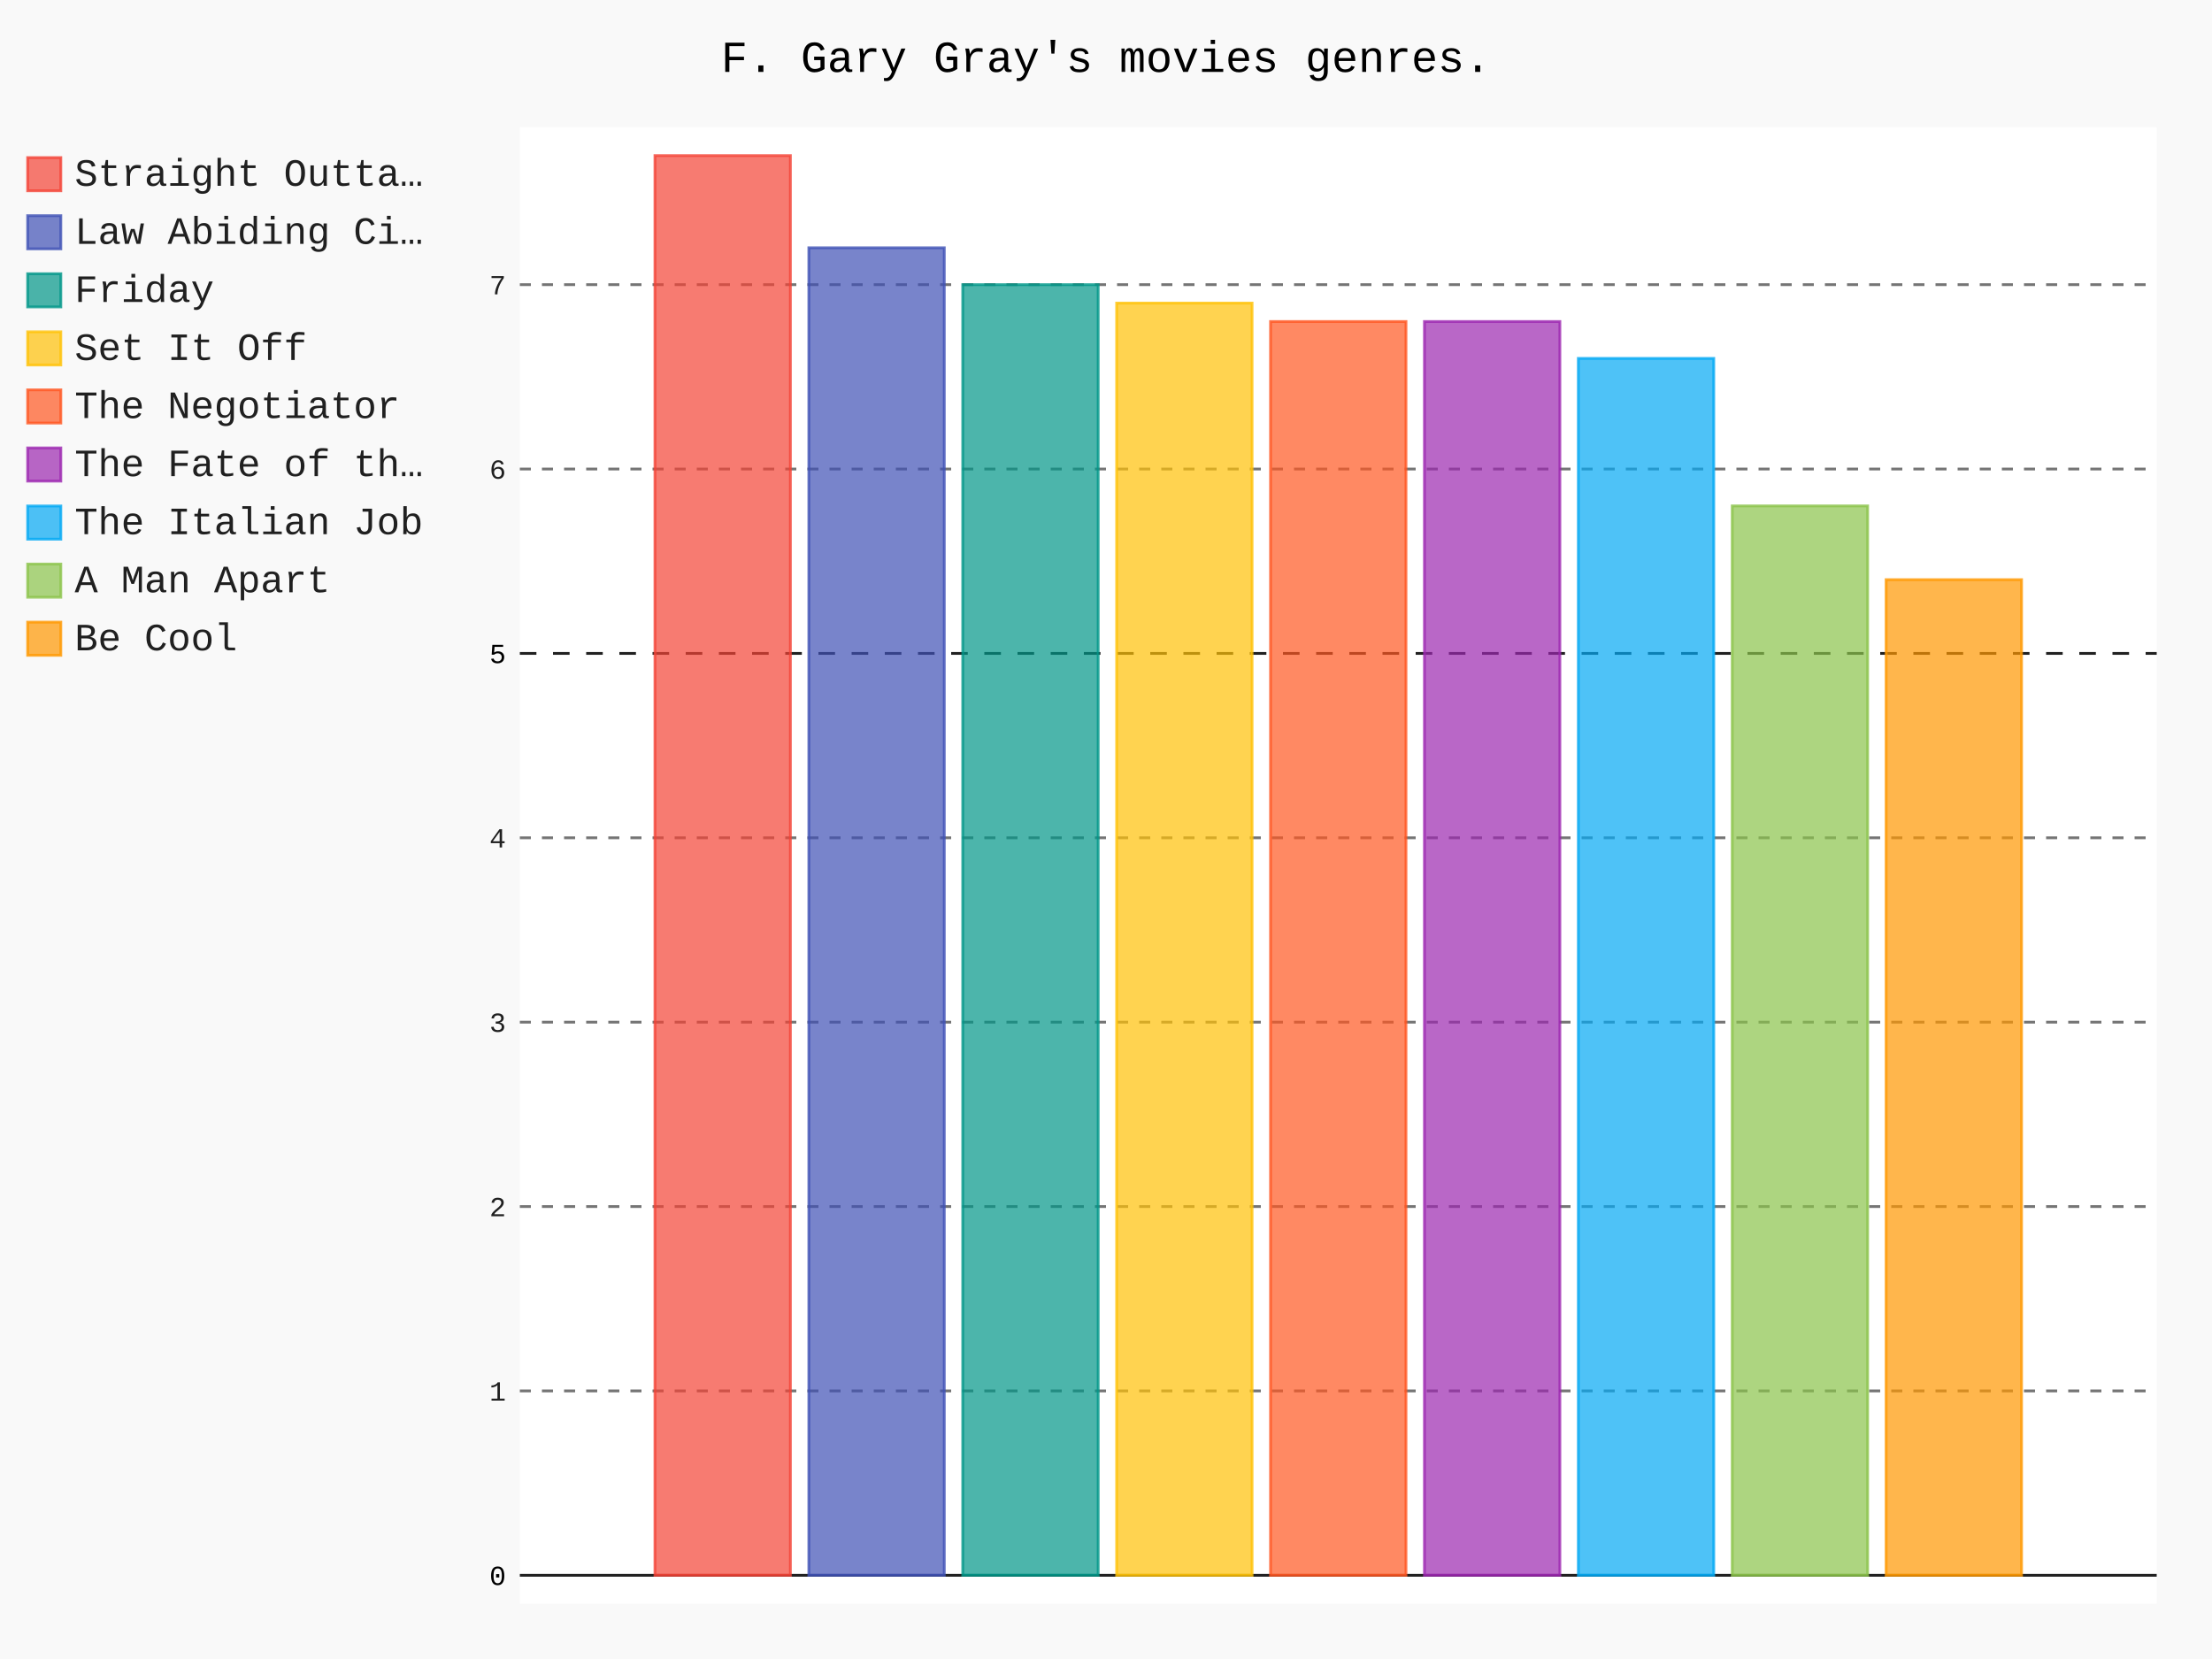
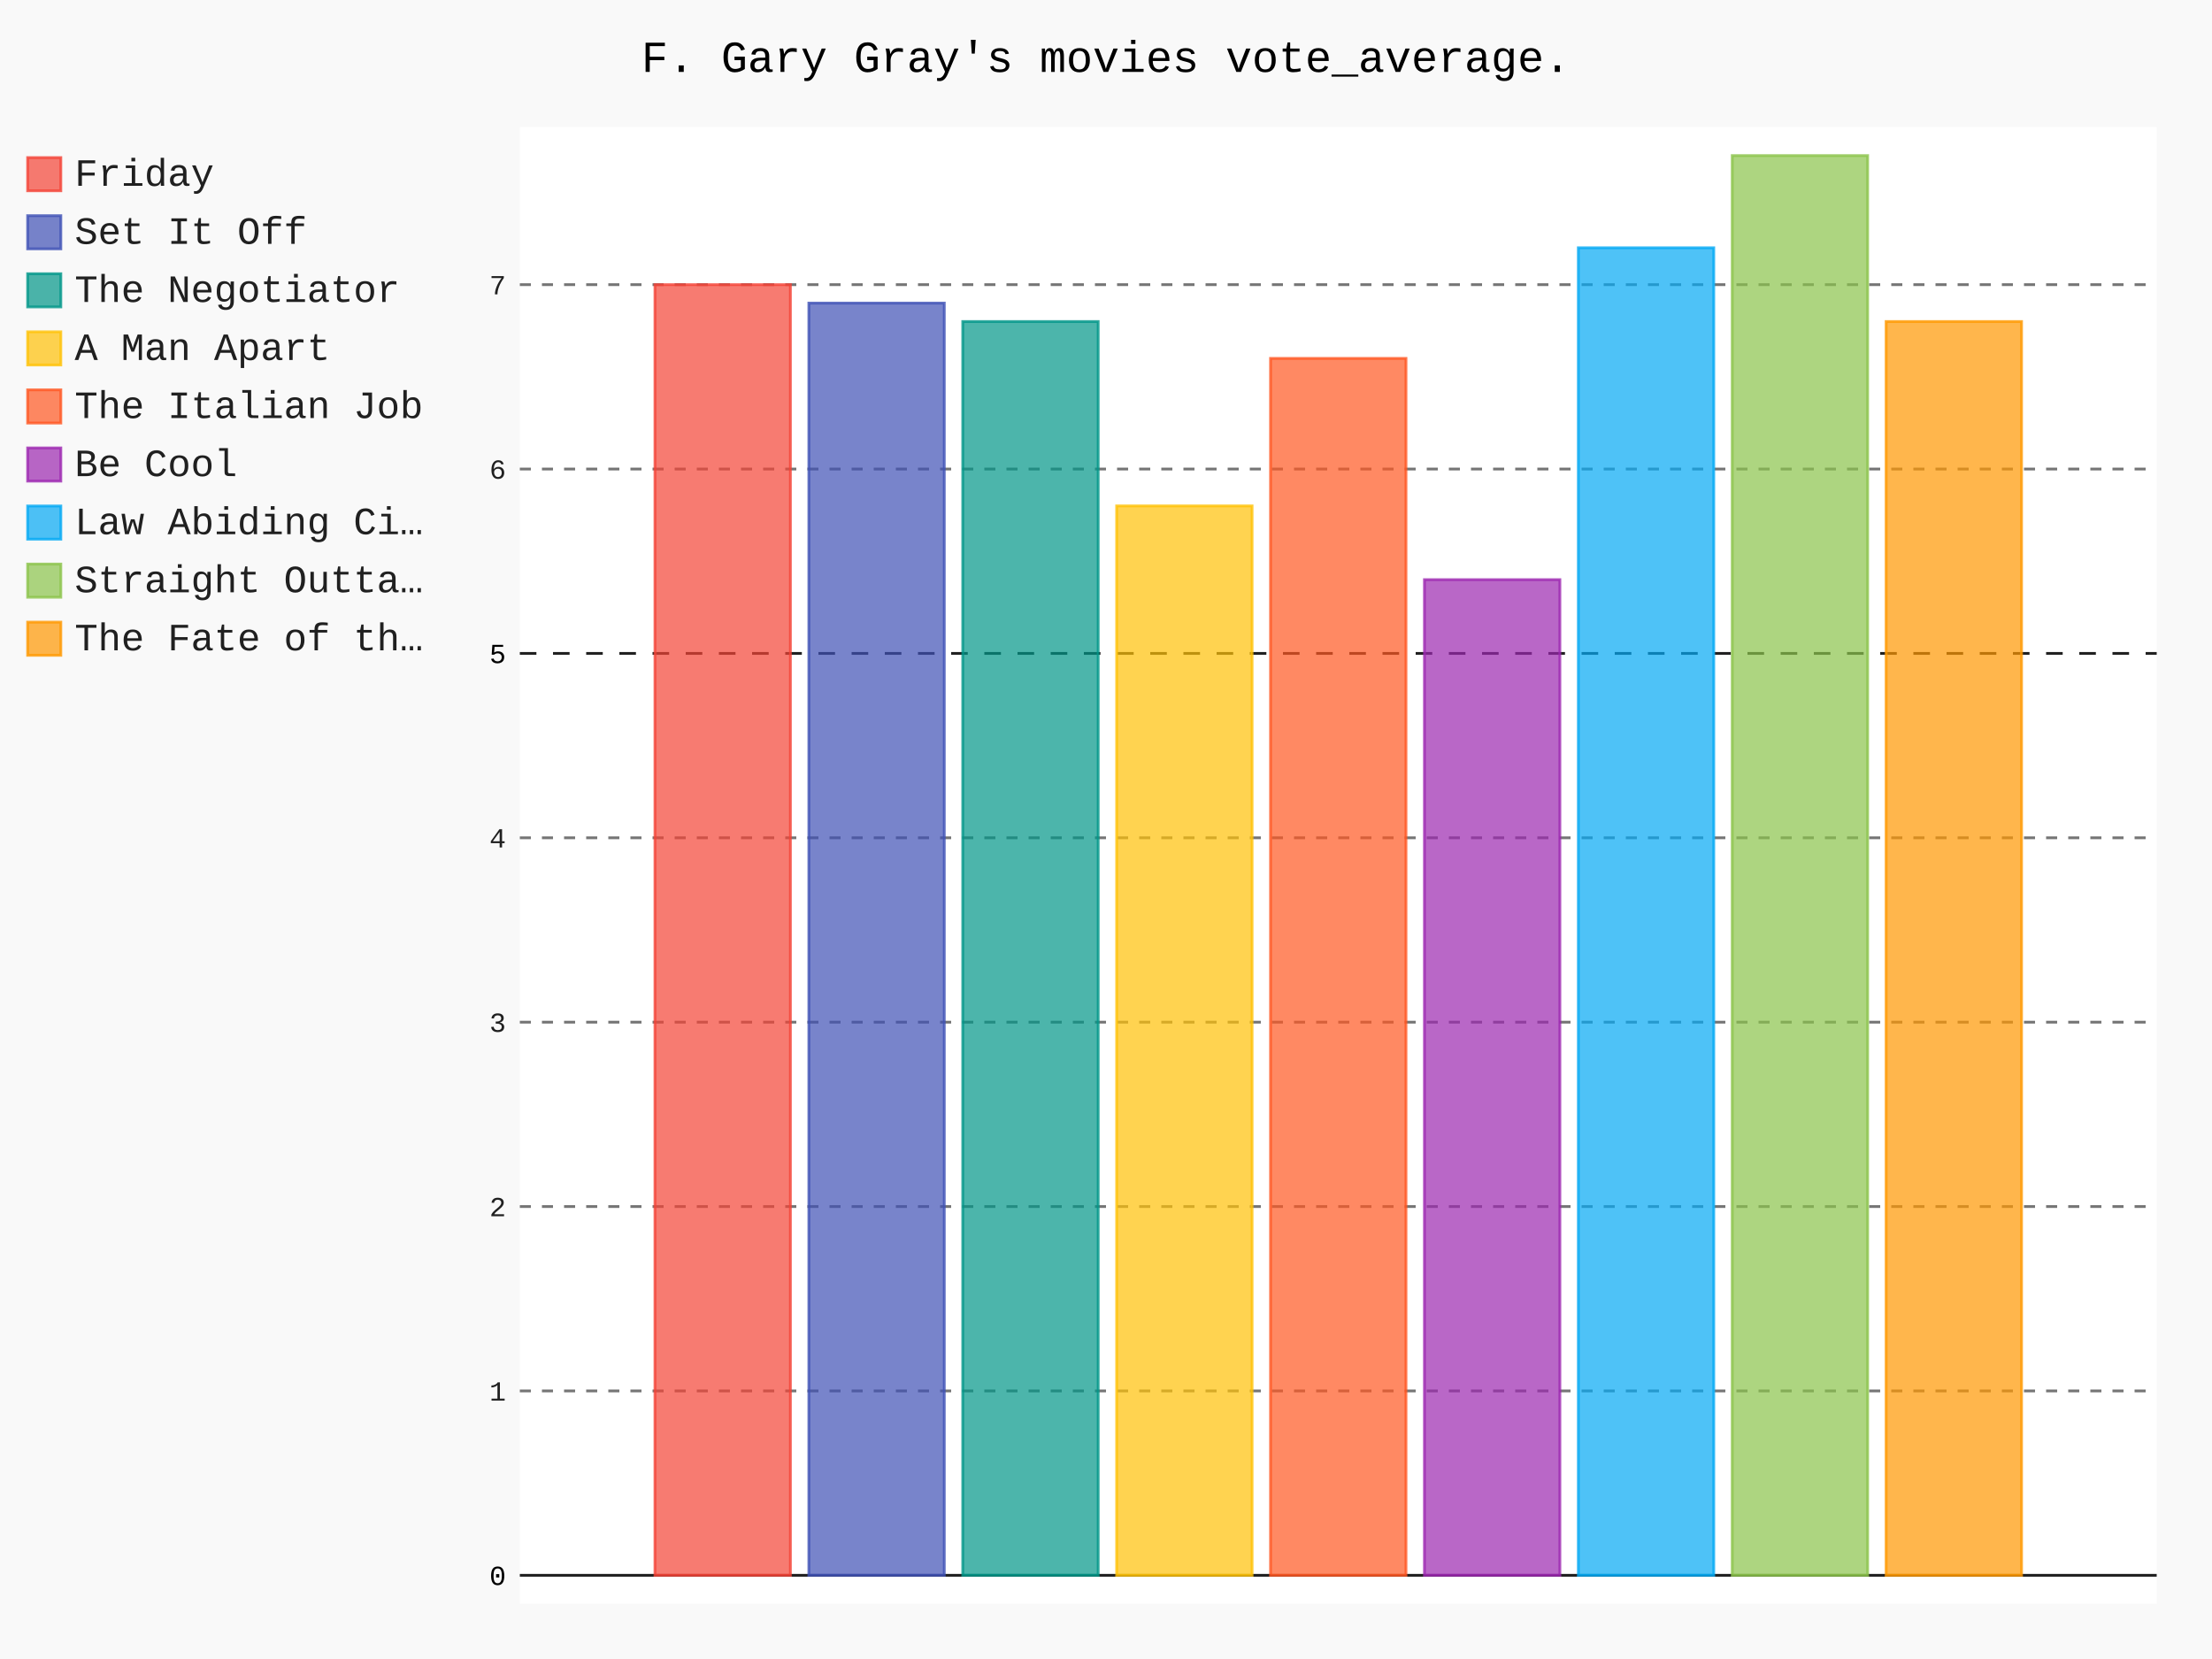
- <svg xmlns="http://www.w3.org/2000/svg" class="pygal-chart" id="chart-50521c12-4f95-4e73-929e-2c934c8a0444" viewBox="0 0 800 600">
+ <svg xmlns="http://www.w3.org/2000/svg" class="pygal-chart" id="chart-ef3844d3-4ffe-4387-ac99-5891202c6b99" viewBox="0 0 800 600">
  <defs>
-     <style type="text/css">#chart-50521c12-4f95-4e73-929e-2c934c8a0444{-webkit-user-select:none;-webkit-font-smoothing:antialiased;font-family:Consolas,"Liberation Mono",Menlo,Courier,monospace}#chart-50521c12-4f95-4e73-929e-2c934c8a0444 .title{font-family:Consolas,"Liberation Mono",Menlo,Courier,monospace;font-size:16px}#chart-50521c12-4f95-4e73-929e-2c934c8a0444 .legends .legend text{font-family:Consolas,"Liberation Mono",Menlo,Courier,monospace;font-size:14px}#chart-50521c12-4f95-4e73-929e-2c934c8a0444 .axis text{font-family:Consolas,"Liberation Mono",Menlo,Courier,monospace;font-size:10px}#chart-50521c12-4f95-4e73-929e-2c934c8a0444 .axis text.major{font-family:Consolas,"Liberation Mono",Menlo,Courier,monospace;font-size:10px}#chart-50521c12-4f95-4e73-929e-2c934c8a0444 .text-overlay text.value{font-family:Consolas,"Liberation Mono",Menlo,Courier,monospace;font-size:16px}#chart-50521c12-4f95-4e73-929e-2c934c8a0444 .text-overlay text.label{font-family:Consolas,"Liberation Mono",Menlo,Courier,monospace;font-size:10px}#chart-50521c12-4f95-4e73-929e-2c934c8a0444 .tooltip{font-family:Consolas,"Liberation Mono",Menlo,Courier,monospace;font-size:14px}#chart-50521c12-4f95-4e73-929e-2c934c8a0444 text.no_data{font-family:Consolas,"Liberation Mono",Menlo,Courier,monospace;font-size:64px}
- #chart-50521c12-4f95-4e73-929e-2c934c8a0444{background-color:rgba(249,249,249,1)}#chart-50521c12-4f95-4e73-929e-2c934c8a0444 path,#chart-50521c12-4f95-4e73-929e-2c934c8a0444 line,#chart-50521c12-4f95-4e73-929e-2c934c8a0444 rect,#chart-50521c12-4f95-4e73-929e-2c934c8a0444 circle{-webkit-transition:150ms;-moz-transition:150ms;transition:150ms}#chart-50521c12-4f95-4e73-929e-2c934c8a0444 .graph &gt; .background{fill:rgba(249,249,249,1)}#chart-50521c12-4f95-4e73-929e-2c934c8a0444 .plot &gt; .background{fill:rgba(255,255,255,1)}#chart-50521c12-4f95-4e73-929e-2c934c8a0444 .graph{fill:rgba(0,0,0,.87)}#chart-50521c12-4f95-4e73-929e-2c934c8a0444 text.no_data{fill:rgba(0,0,0,1)}#chart-50521c12-4f95-4e73-929e-2c934c8a0444 .title{fill:rgba(0,0,0,1)}#chart-50521c12-4f95-4e73-929e-2c934c8a0444 .legends .legend text{fill:rgba(0,0,0,.87)}#chart-50521c12-4f95-4e73-929e-2c934c8a0444 .legends .legend:hover text{fill:rgba(0,0,0,1)}#chart-50521c12-4f95-4e73-929e-2c934c8a0444 .axis .line{stroke:rgba(0,0,0,1)}#chart-50521c12-4f95-4e73-929e-2c934c8a0444 .axis .guide.line{stroke:rgba(0,0,0,.54)}#chart-50521c12-4f95-4e73-929e-2c934c8a0444 .axis .major.line{stroke:rgba(0,0,0,.87)}#chart-50521c12-4f95-4e73-929e-2c934c8a0444 .axis text.major{fill:rgba(0,0,0,1)}#chart-50521c12-4f95-4e73-929e-2c934c8a0444 .axis.y .guides:hover .guide.line,#chart-50521c12-4f95-4e73-929e-2c934c8a0444 .line-graph .axis.x .guides:hover .guide.line,#chart-50521c12-4f95-4e73-929e-2c934c8a0444 .stackedline-graph .axis.x .guides:hover .guide.line,#chart-50521c12-4f95-4e73-929e-2c934c8a0444 .xy-graph .axis.x .guides:hover .guide.line{stroke:rgba(0,0,0,1)}#chart-50521c12-4f95-4e73-929e-2c934c8a0444 .axis .guides:hover text{fill:rgba(0,0,0,1)}#chart-50521c12-4f95-4e73-929e-2c934c8a0444 .reactive{fill-opacity:.7;stroke-opacity:.8}#chart-50521c12-4f95-4e73-929e-2c934c8a0444 .ci{stroke:rgba(0,0,0,.87)}#chart-50521c12-4f95-4e73-929e-2c934c8a0444 .reactive.active,#chart-50521c12-4f95-4e73-929e-2c934c8a0444 .active .reactive{fill-opacity:.8;stroke-opacity:.9;stroke-width:4}#chart-50521c12-4f95-4e73-929e-2c934c8a0444 .ci .reactive.active{stroke-width:1.5}#chart-50521c12-4f95-4e73-929e-2c934c8a0444 .series text{fill:rgba(0,0,0,1)}#chart-50521c12-4f95-4e73-929e-2c934c8a0444 .tooltip rect{fill:rgba(255,255,255,1);stroke:rgba(0,0,0,1);-webkit-transition:opacity 150ms;-moz-transition:opacity 150ms;transition:opacity 150ms}#chart-50521c12-4f95-4e73-929e-2c934c8a0444 .tooltip .label{fill:rgba(0,0,0,.87)}#chart-50521c12-4f95-4e73-929e-2c934c8a0444 .tooltip .label{fill:rgba(0,0,0,.87)}#chart-50521c12-4f95-4e73-929e-2c934c8a0444 .tooltip .legend{font-size:.8em;fill:rgba(0,0,0,.54)}#chart-50521c12-4f95-4e73-929e-2c934c8a0444 .tooltip .x_label{font-size:.6em;fill:rgba(0,0,0,1)}#chart-50521c12-4f95-4e73-929e-2c934c8a0444 .tooltip .xlink{font-size:.5em;text-decoration:underline}#chart-50521c12-4f95-4e73-929e-2c934c8a0444 .tooltip .value{font-size:1.5em}#chart-50521c12-4f95-4e73-929e-2c934c8a0444 .bound{font-size:.5em}#chart-50521c12-4f95-4e73-929e-2c934c8a0444 .max-value{font-size:.75em;fill:rgba(0,0,0,.54)}#chart-50521c12-4f95-4e73-929e-2c934c8a0444 .map-element{fill:rgba(255,255,255,1);stroke:rgba(0,0,0,.54) !important}#chart-50521c12-4f95-4e73-929e-2c934c8a0444 .map-element .reactive{fill-opacity:inherit;stroke-opacity:inherit}#chart-50521c12-4f95-4e73-929e-2c934c8a0444 .color-0,#chart-50521c12-4f95-4e73-929e-2c934c8a0444 .color-0 a:visited{stroke:#F44336;fill:#F44336}#chart-50521c12-4f95-4e73-929e-2c934c8a0444 .color-1,#chart-50521c12-4f95-4e73-929e-2c934c8a0444 .color-1 a:visited{stroke:#3F51B5;fill:#3F51B5}#chart-50521c12-4f95-4e73-929e-2c934c8a0444 .color-2,#chart-50521c12-4f95-4e73-929e-2c934c8a0444 .color-2 a:visited{stroke:#009688;fill:#009688}#chart-50521c12-4f95-4e73-929e-2c934c8a0444 .color-3,#chart-50521c12-4f95-4e73-929e-2c934c8a0444 .color-3 a:visited{stroke:#FFC107;fill:#FFC107}#chart-50521c12-4f95-4e73-929e-2c934c8a0444 .color-4,#chart-50521c12-4f95-4e73-929e-2c934c8a0444 .color-4 a:visited{stroke:#FF5722;fill:#FF5722}#chart-50521c12-4f95-4e73-929e-2c934c8a0444 .color-5,#chart-50521c12-4f95-4e73-929e-2c934c8a0444 .color-5 a:visited{stroke:#9C27B0;fill:#9C27B0}#chart-50521c12-4f95-4e73-929e-2c934c8a0444 .color-6,#chart-50521c12-4f95-4e73-929e-2c934c8a0444 .color-6 a:visited{stroke:#03A9F4;fill:#03A9F4}#chart-50521c12-4f95-4e73-929e-2c934c8a0444 .color-7,#chart-50521c12-4f95-4e73-929e-2c934c8a0444 .color-7 a:visited{stroke:#8BC34A;fill:#8BC34A}#chart-50521c12-4f95-4e73-929e-2c934c8a0444 .color-8,#chart-50521c12-4f95-4e73-929e-2c934c8a0444 .color-8 a:visited{stroke:#FF9800;fill:#FF9800}#chart-50521c12-4f95-4e73-929e-2c934c8a0444 .text-overlay .color-0 text{fill:black}#chart-50521c12-4f95-4e73-929e-2c934c8a0444 .text-overlay .color-1 text{fill:black}#chart-50521c12-4f95-4e73-929e-2c934c8a0444 .text-overlay .color-2 text{fill:black}#chart-50521c12-4f95-4e73-929e-2c934c8a0444 .text-overlay .color-3 text{fill:black}#chart-50521c12-4f95-4e73-929e-2c934c8a0444 .text-overlay .color-4 text{fill:black}#chart-50521c12-4f95-4e73-929e-2c934c8a0444 .text-overlay .color-5 text{fill:black}#chart-50521c12-4f95-4e73-929e-2c934c8a0444 .text-overlay .color-6 text{fill:black}#chart-50521c12-4f95-4e73-929e-2c934c8a0444 .text-overlay .color-7 text{fill:black}#chart-50521c12-4f95-4e73-929e-2c934c8a0444 .text-overlay .color-8 text{fill:black}
- #chart-50521c12-4f95-4e73-929e-2c934c8a0444 text.no_data{text-anchor:middle}#chart-50521c12-4f95-4e73-929e-2c934c8a0444 .guide.line{fill:none}#chart-50521c12-4f95-4e73-929e-2c934c8a0444 .centered{text-anchor:middle}#chart-50521c12-4f95-4e73-929e-2c934c8a0444 .title{text-anchor:middle}#chart-50521c12-4f95-4e73-929e-2c934c8a0444 .legends .legend text{fill-opacity:1}#chart-50521c12-4f95-4e73-929e-2c934c8a0444 .axis.x text{text-anchor:middle}#chart-50521c12-4f95-4e73-929e-2c934c8a0444 .axis.x:not(.web) text[transform]{text-anchor:start}#chart-50521c12-4f95-4e73-929e-2c934c8a0444 .axis.x:not(.web) text[transform].backwards{text-anchor:end}#chart-50521c12-4f95-4e73-929e-2c934c8a0444 .axis.y text{text-anchor:end}#chart-50521c12-4f95-4e73-929e-2c934c8a0444 .axis.y text[transform].backwards{text-anchor:start}#chart-50521c12-4f95-4e73-929e-2c934c8a0444 .axis.y2 text{text-anchor:start}#chart-50521c12-4f95-4e73-929e-2c934c8a0444 .axis.y2 text[transform].backwards{text-anchor:end}#chart-50521c12-4f95-4e73-929e-2c934c8a0444 .axis .guide.line{stroke-dasharray:4,4}#chart-50521c12-4f95-4e73-929e-2c934c8a0444 .axis .major.guide.line{stroke-dasharray:6,6}#chart-50521c12-4f95-4e73-929e-2c934c8a0444 .horizontal .axis.y .guide.line,#chart-50521c12-4f95-4e73-929e-2c934c8a0444 .horizontal .axis.y2 .guide.line,#chart-50521c12-4f95-4e73-929e-2c934c8a0444 .vertical .axis.x .guide.line{opacity:0}#chart-50521c12-4f95-4e73-929e-2c934c8a0444 .horizontal .axis.always_show .guide.line,#chart-50521c12-4f95-4e73-929e-2c934c8a0444 .vertical .axis.always_show .guide.line{opacity:1 !important}#chart-50521c12-4f95-4e73-929e-2c934c8a0444 .axis.y .guides:hover .guide.line,#chart-50521c12-4f95-4e73-929e-2c934c8a0444 .axis.y2 .guides:hover .guide.line,#chart-50521c12-4f95-4e73-929e-2c934c8a0444 .axis.x .guides:hover .guide.line{opacity:1}#chart-50521c12-4f95-4e73-929e-2c934c8a0444 .axis .guides:hover text{opacity:1}#chart-50521c12-4f95-4e73-929e-2c934c8a0444 .nofill{fill:none}#chart-50521c12-4f95-4e73-929e-2c934c8a0444 .subtle-fill{fill-opacity:.2}#chart-50521c12-4f95-4e73-929e-2c934c8a0444 .dot{stroke-width:1px;fill-opacity:1}#chart-50521c12-4f95-4e73-929e-2c934c8a0444 .dot.active{stroke-width:5px}#chart-50521c12-4f95-4e73-929e-2c934c8a0444 .dot.negative{fill:transparent}#chart-50521c12-4f95-4e73-929e-2c934c8a0444 text,#chart-50521c12-4f95-4e73-929e-2c934c8a0444 tspan{stroke:none !important}#chart-50521c12-4f95-4e73-929e-2c934c8a0444 .series text.active{opacity:1}#chart-50521c12-4f95-4e73-929e-2c934c8a0444 .tooltip rect{fill-opacity:.95;stroke-width:.5}#chart-50521c12-4f95-4e73-929e-2c934c8a0444 .tooltip text{fill-opacity:1}#chart-50521c12-4f95-4e73-929e-2c934c8a0444 .showable{visibility:hidden}#chart-50521c12-4f95-4e73-929e-2c934c8a0444 .showable.shown{visibility:visible}#chart-50521c12-4f95-4e73-929e-2c934c8a0444 .gauge-background{fill:rgba(229,229,229,1);stroke:none}#chart-50521c12-4f95-4e73-929e-2c934c8a0444 .bg-lines{stroke:rgba(249,249,249,1);stroke-width:2px}</style>
+     <style type="text/css">#chart-ef3844d3-4ffe-4387-ac99-5891202c6b99{-webkit-user-select:none;-webkit-font-smoothing:antialiased;font-family:Consolas,"Liberation Mono",Menlo,Courier,monospace}#chart-ef3844d3-4ffe-4387-ac99-5891202c6b99 .title{font-family:Consolas,"Liberation Mono",Menlo,Courier,monospace;font-size:16px}#chart-ef3844d3-4ffe-4387-ac99-5891202c6b99 .legends .legend text{font-family:Consolas,"Liberation Mono",Menlo,Courier,monospace;font-size:14px}#chart-ef3844d3-4ffe-4387-ac99-5891202c6b99 .axis text{font-family:Consolas,"Liberation Mono",Menlo,Courier,monospace;font-size:10px}#chart-ef3844d3-4ffe-4387-ac99-5891202c6b99 .axis text.major{font-family:Consolas,"Liberation Mono",Menlo,Courier,monospace;font-size:10px}#chart-ef3844d3-4ffe-4387-ac99-5891202c6b99 .text-overlay text.value{font-family:Consolas,"Liberation Mono",Menlo,Courier,monospace;font-size:16px}#chart-ef3844d3-4ffe-4387-ac99-5891202c6b99 .text-overlay text.label{font-family:Consolas,"Liberation Mono",Menlo,Courier,monospace;font-size:10px}#chart-ef3844d3-4ffe-4387-ac99-5891202c6b99 .tooltip{font-family:Consolas,"Liberation Mono",Menlo,Courier,monospace;font-size:14px}#chart-ef3844d3-4ffe-4387-ac99-5891202c6b99 text.no_data{font-family:Consolas,"Liberation Mono",Menlo,Courier,monospace;font-size:64px}
+ #chart-ef3844d3-4ffe-4387-ac99-5891202c6b99{background-color:rgba(249,249,249,1)}#chart-ef3844d3-4ffe-4387-ac99-5891202c6b99 path,#chart-ef3844d3-4ffe-4387-ac99-5891202c6b99 line,#chart-ef3844d3-4ffe-4387-ac99-5891202c6b99 rect,#chart-ef3844d3-4ffe-4387-ac99-5891202c6b99 circle{-webkit-transition:150ms;-moz-transition:150ms;transition:150ms}#chart-ef3844d3-4ffe-4387-ac99-5891202c6b99 .graph &gt; .background{fill:rgba(249,249,249,1)}#chart-ef3844d3-4ffe-4387-ac99-5891202c6b99 .plot &gt; .background{fill:rgba(255,255,255,1)}#chart-ef3844d3-4ffe-4387-ac99-5891202c6b99 .graph{fill:rgba(0,0,0,.87)}#chart-ef3844d3-4ffe-4387-ac99-5891202c6b99 text.no_data{fill:rgba(0,0,0,1)}#chart-ef3844d3-4ffe-4387-ac99-5891202c6b99 .title{fill:rgba(0,0,0,1)}#chart-ef3844d3-4ffe-4387-ac99-5891202c6b99 .legends .legend text{fill:rgba(0,0,0,.87)}#chart-ef3844d3-4ffe-4387-ac99-5891202c6b99 .legends .legend:hover text{fill:rgba(0,0,0,1)}#chart-ef3844d3-4ffe-4387-ac99-5891202c6b99 .axis .line{stroke:rgba(0,0,0,1)}#chart-ef3844d3-4ffe-4387-ac99-5891202c6b99 .axis .guide.line{stroke:rgba(0,0,0,.54)}#chart-ef3844d3-4ffe-4387-ac99-5891202c6b99 .axis .major.line{stroke:rgba(0,0,0,.87)}#chart-ef3844d3-4ffe-4387-ac99-5891202c6b99 .axis text.major{fill:rgba(0,0,0,1)}#chart-ef3844d3-4ffe-4387-ac99-5891202c6b99 .axis.y .guides:hover .guide.line,#chart-ef3844d3-4ffe-4387-ac99-5891202c6b99 .line-graph .axis.x .guides:hover .guide.line,#chart-ef3844d3-4ffe-4387-ac99-5891202c6b99 .stackedline-graph .axis.x .guides:hover .guide.line,#chart-ef3844d3-4ffe-4387-ac99-5891202c6b99 .xy-graph .axis.x .guides:hover .guide.line{stroke:rgba(0,0,0,1)}#chart-ef3844d3-4ffe-4387-ac99-5891202c6b99 .axis .guides:hover text{fill:rgba(0,0,0,1)}#chart-ef3844d3-4ffe-4387-ac99-5891202c6b99 .reactive{fill-opacity:.7;stroke-opacity:.8}#chart-ef3844d3-4ffe-4387-ac99-5891202c6b99 .ci{stroke:rgba(0,0,0,.87)}#chart-ef3844d3-4ffe-4387-ac99-5891202c6b99 .reactive.active,#chart-ef3844d3-4ffe-4387-ac99-5891202c6b99 .active .reactive{fill-opacity:.8;stroke-opacity:.9;stroke-width:4}#chart-ef3844d3-4ffe-4387-ac99-5891202c6b99 .ci .reactive.active{stroke-width:1.5}#chart-ef3844d3-4ffe-4387-ac99-5891202c6b99 .series text{fill:rgba(0,0,0,1)}#chart-ef3844d3-4ffe-4387-ac99-5891202c6b99 .tooltip rect{fill:rgba(255,255,255,1);stroke:rgba(0,0,0,1);-webkit-transition:opacity 150ms;-moz-transition:opacity 150ms;transition:opacity 150ms}#chart-ef3844d3-4ffe-4387-ac99-5891202c6b99 .tooltip .label{fill:rgba(0,0,0,.87)}#chart-ef3844d3-4ffe-4387-ac99-5891202c6b99 .tooltip .label{fill:rgba(0,0,0,.87)}#chart-ef3844d3-4ffe-4387-ac99-5891202c6b99 .tooltip .legend{font-size:.8em;fill:rgba(0,0,0,.54)}#chart-ef3844d3-4ffe-4387-ac99-5891202c6b99 .tooltip .x_label{font-size:.6em;fill:rgba(0,0,0,1)}#chart-ef3844d3-4ffe-4387-ac99-5891202c6b99 .tooltip .xlink{font-size:.5em;text-decoration:underline}#chart-ef3844d3-4ffe-4387-ac99-5891202c6b99 .tooltip .value{font-size:1.5em}#chart-ef3844d3-4ffe-4387-ac99-5891202c6b99 .bound{font-size:.5em}#chart-ef3844d3-4ffe-4387-ac99-5891202c6b99 .max-value{font-size:.75em;fill:rgba(0,0,0,.54)}#chart-ef3844d3-4ffe-4387-ac99-5891202c6b99 .map-element{fill:rgba(255,255,255,1);stroke:rgba(0,0,0,.54) !important}#chart-ef3844d3-4ffe-4387-ac99-5891202c6b99 .map-element .reactive{fill-opacity:inherit;stroke-opacity:inherit}#chart-ef3844d3-4ffe-4387-ac99-5891202c6b99 .color-0,#chart-ef3844d3-4ffe-4387-ac99-5891202c6b99 .color-0 a:visited{stroke:#F44336;fill:#F44336}#chart-ef3844d3-4ffe-4387-ac99-5891202c6b99 .color-1,#chart-ef3844d3-4ffe-4387-ac99-5891202c6b99 .color-1 a:visited{stroke:#3F51B5;fill:#3F51B5}#chart-ef3844d3-4ffe-4387-ac99-5891202c6b99 .color-2,#chart-ef3844d3-4ffe-4387-ac99-5891202c6b99 .color-2 a:visited{stroke:#009688;fill:#009688}#chart-ef3844d3-4ffe-4387-ac99-5891202c6b99 .color-3,#chart-ef3844d3-4ffe-4387-ac99-5891202c6b99 .color-3 a:visited{stroke:#FFC107;fill:#FFC107}#chart-ef3844d3-4ffe-4387-ac99-5891202c6b99 .color-4,#chart-ef3844d3-4ffe-4387-ac99-5891202c6b99 .color-4 a:visited{stroke:#FF5722;fill:#FF5722}#chart-ef3844d3-4ffe-4387-ac99-5891202c6b99 .color-5,#chart-ef3844d3-4ffe-4387-ac99-5891202c6b99 .color-5 a:visited{stroke:#9C27B0;fill:#9C27B0}#chart-ef3844d3-4ffe-4387-ac99-5891202c6b99 .color-6,#chart-ef3844d3-4ffe-4387-ac99-5891202c6b99 .color-6 a:visited{stroke:#03A9F4;fill:#03A9F4}#chart-ef3844d3-4ffe-4387-ac99-5891202c6b99 .color-7,#chart-ef3844d3-4ffe-4387-ac99-5891202c6b99 .color-7 a:visited{stroke:#8BC34A;fill:#8BC34A}#chart-ef3844d3-4ffe-4387-ac99-5891202c6b99 .color-8,#chart-ef3844d3-4ffe-4387-ac99-5891202c6b99 .color-8 a:visited{stroke:#FF9800;fill:#FF9800}#chart-ef3844d3-4ffe-4387-ac99-5891202c6b99 .text-overlay .color-0 text{fill:black}#chart-ef3844d3-4ffe-4387-ac99-5891202c6b99 .text-overlay .color-1 text{fill:black}#chart-ef3844d3-4ffe-4387-ac99-5891202c6b99 .text-overlay .color-2 text{fill:black}#chart-ef3844d3-4ffe-4387-ac99-5891202c6b99 .text-overlay .color-3 text{fill:black}#chart-ef3844d3-4ffe-4387-ac99-5891202c6b99 .text-overlay .color-4 text{fill:black}#chart-ef3844d3-4ffe-4387-ac99-5891202c6b99 .text-overlay .color-5 text{fill:black}#chart-ef3844d3-4ffe-4387-ac99-5891202c6b99 .text-overlay .color-6 text{fill:black}#chart-ef3844d3-4ffe-4387-ac99-5891202c6b99 .text-overlay .color-7 text{fill:black}#chart-ef3844d3-4ffe-4387-ac99-5891202c6b99 .text-overlay .color-8 text{fill:black}
+ #chart-ef3844d3-4ffe-4387-ac99-5891202c6b99 text.no_data{text-anchor:middle}#chart-ef3844d3-4ffe-4387-ac99-5891202c6b99 .guide.line{fill:none}#chart-ef3844d3-4ffe-4387-ac99-5891202c6b99 .centered{text-anchor:middle}#chart-ef3844d3-4ffe-4387-ac99-5891202c6b99 .title{text-anchor:middle}#chart-ef3844d3-4ffe-4387-ac99-5891202c6b99 .legends .legend text{fill-opacity:1}#chart-ef3844d3-4ffe-4387-ac99-5891202c6b99 .axis.x text{text-anchor:middle}#chart-ef3844d3-4ffe-4387-ac99-5891202c6b99 .axis.x:not(.web) text[transform]{text-anchor:start}#chart-ef3844d3-4ffe-4387-ac99-5891202c6b99 .axis.x:not(.web) text[transform].backwards{text-anchor:end}#chart-ef3844d3-4ffe-4387-ac99-5891202c6b99 .axis.y text{text-anchor:end}#chart-ef3844d3-4ffe-4387-ac99-5891202c6b99 .axis.y text[transform].backwards{text-anchor:start}#chart-ef3844d3-4ffe-4387-ac99-5891202c6b99 .axis.y2 text{text-anchor:start}#chart-ef3844d3-4ffe-4387-ac99-5891202c6b99 .axis.y2 text[transform].backwards{text-anchor:end}#chart-ef3844d3-4ffe-4387-ac99-5891202c6b99 .axis .guide.line{stroke-dasharray:4,4}#chart-ef3844d3-4ffe-4387-ac99-5891202c6b99 .axis .major.guide.line{stroke-dasharray:6,6}#chart-ef3844d3-4ffe-4387-ac99-5891202c6b99 .horizontal .axis.y .guide.line,#chart-ef3844d3-4ffe-4387-ac99-5891202c6b99 .horizontal .axis.y2 .guide.line,#chart-ef3844d3-4ffe-4387-ac99-5891202c6b99 .vertical .axis.x .guide.line{opacity:0}#chart-ef3844d3-4ffe-4387-ac99-5891202c6b99 .horizontal .axis.always_show .guide.line,#chart-ef3844d3-4ffe-4387-ac99-5891202c6b99 .vertical .axis.always_show .guide.line{opacity:1 !important}#chart-ef3844d3-4ffe-4387-ac99-5891202c6b99 .axis.y .guides:hover .guide.line,#chart-ef3844d3-4ffe-4387-ac99-5891202c6b99 .axis.y2 .guides:hover .guide.line,#chart-ef3844d3-4ffe-4387-ac99-5891202c6b99 .axis.x .guides:hover .guide.line{opacity:1}#chart-ef3844d3-4ffe-4387-ac99-5891202c6b99 .axis .guides:hover text{opacity:1}#chart-ef3844d3-4ffe-4387-ac99-5891202c6b99 .nofill{fill:none}#chart-ef3844d3-4ffe-4387-ac99-5891202c6b99 .subtle-fill{fill-opacity:.2}#chart-ef3844d3-4ffe-4387-ac99-5891202c6b99 .dot{stroke-width:1px;fill-opacity:1}#chart-ef3844d3-4ffe-4387-ac99-5891202c6b99 .dot.active{stroke-width:5px}#chart-ef3844d3-4ffe-4387-ac99-5891202c6b99 .dot.negative{fill:transparent}#chart-ef3844d3-4ffe-4387-ac99-5891202c6b99 text,#chart-ef3844d3-4ffe-4387-ac99-5891202c6b99 tspan{stroke:none !important}#chart-ef3844d3-4ffe-4387-ac99-5891202c6b99 .series text.active{opacity:1}#chart-ef3844d3-4ffe-4387-ac99-5891202c6b99 .tooltip rect{fill-opacity:.95;stroke-width:.5}#chart-ef3844d3-4ffe-4387-ac99-5891202c6b99 .tooltip text{fill-opacity:1}#chart-ef3844d3-4ffe-4387-ac99-5891202c6b99 .showable{visibility:hidden}#chart-ef3844d3-4ffe-4387-ac99-5891202c6b99 .showable.shown{visibility:visible}#chart-ef3844d3-4ffe-4387-ac99-5891202c6b99 .gauge-background{fill:rgba(229,229,229,1);stroke:none}#chart-ef3844d3-4ffe-4387-ac99-5891202c6b99 .bg-lines{stroke:rgba(249,249,249,1);stroke-width:2px}</style>
  </defs>
  <g class="graph bar-graph vertical">
    <rect class="background" height="600" width="800" x="0" y="0" />
    <g class="plot" transform="translate(188, 46)">
      <rect class="background" height="534" width="592.0" x="0" y="0" />
      <g class="axis y always_show">
        <g class="guides">
          <path class="axis major line" d="M0 523.731 h592" />
          <text class="major" x="-5" y="527.231">0</text>
        </g>
        <g class="guides">
          <path class="guide line" d="M0 457.047 h592" />
          <text class="" x="-5" y="460.547">1</text>
        </g>
        <g class="guides">
          <path class="guide line" d="M0 390.364 h592" />
          <text class="" x="-5" y="393.864">2</text>
        </g>
        <g class="guides">
          <path class="guide line" d="M0 323.681 h592" />
          <text class="" x="-5" y="327.181">3</text>
        </g>
        <g class="guides">
          <path class="guide line" d="M0 256.998 h592" />
          <text class="" x="-5" y="260.498">4</text>
        </g>
        <g class="guides">
          <path class="major guide line" d="M0 190.314 h592" />
          <text class="major" x="-5" y="193.814">5</text>
        </g>
        <g class="guides">
          <path class="guide line" d="M0 123.631 h592" />
          <text class="" x="-5" y="127.131">6</text>
        </g>
        <g class="guides">
          <path class="guide line" d="M0 56.948 h592" />
          <text class="" x="-5" y="60.448">7</text>
        </g>
      </g>
      <g class="series serie-0 color-0">
        <g class="bars">
          <g class="bar">
-             <rect class="rect reactive tooltip-trigger" height="513.462" rx="0" ry="0" width="48.979" x="48.878" y="10.269" />
+             <rect class="rect reactive tooltip-trigger" height="466.783" rx="0" ry="0" width="48.979" x="48.878" y="56.948" />
          </g>
        </g>
      </g>
      <g class="series serie-1 color-1">
        <g class="bars">
          <g class="bar">
-             <rect class="rect reactive tooltip-trigger" height="480.12" rx="0" ry="0" width="48.979" x="104.536" y="43.611" />
+             <rect class="rect reactive tooltip-trigger" height="460.115" rx="0" ry="0" width="48.979" x="104.536" y="63.616" />
          </g>
        </g>
      </g>
      <g class="series serie-2 color-2">
        <g class="bars">
          <g class="bar">
-             <rect class="rect reactive tooltip-trigger" height="466.783" rx="0" ry="0" width="48.979" x="160.194" y="56.948" />
+             <rect class="rect reactive tooltip-trigger" height="453.447" rx="0" ry="0" width="48.979" x="160.194" y="70.284" />
          </g>
        </g>
      </g>
      <g class="series serie-3 color-3">
        <g class="bars">
          <g class="bar">
-             <rect class="rect reactive tooltip-trigger" height="460.115" rx="0" ry="0" width="48.979" x="215.852" y="63.616" />
+             <rect class="rect reactive tooltip-trigger" height="386.763" rx="0" ry="0" width="48.979" x="215.852" y="136.968" />
          </g>
        </g>
      </g>
      <g class="series serie-4 color-4">
        <g class="bars">
          <g class="bar">
-             <rect class="rect reactive tooltip-trigger" height="453.447" rx="0" ry="0" width="48.979" x="271.51" y="70.284" />
+             <rect class="rect reactive tooltip-trigger" height="440.11" rx="0" ry="0" width="48.979" x="271.51" y="83.621" />
          </g>
        </g>
      </g>
      <g class="series serie-5 color-5">
        <g class="bars">
          <g class="bar">
-             <rect class="rect reactive tooltip-trigger" height="453.447" rx="0" ry="0" width="48.979" x="327.169" y="70.284" />
+             <rect class="rect reactive tooltip-trigger" height="360.09" rx="0" ry="0" width="48.979" x="327.169" y="163.641" />
          </g>
        </g>
      </g>
      <g class="series serie-6 color-6">
        <g class="bars">
          <g class="bar">
-             <rect class="rect reactive tooltip-trigger" height="440.11" rx="0" ry="0" width="48.979" x="382.827" y="83.621" />
+             <rect class="rect reactive tooltip-trigger" height="480.12" rx="0" ry="0" width="48.979" x="382.827" y="43.611" />
          </g>
        </g>
      </g>
      <g class="series serie-7 color-7">
        <g class="bars">
          <g class="bar">
-             <rect class="rect reactive tooltip-trigger" height="386.763" rx="0" ry="0" width="48.979" x="438.485" y="136.968" />
+             <rect class="rect reactive tooltip-trigger" height="513.462" rx="0" ry="0" width="48.979" x="438.485" y="10.269" />
          </g>
        </g>
      </g>
      <g class="series serie-8 color-8">
        <g class="bars">
          <g class="bar">
-             <rect class="rect reactive tooltip-trigger" height="360.09" rx="0" ry="0" width="48.979" x="494.143" y="163.641" />
+             <rect class="rect reactive tooltip-trigger" height="453.447" rx="0" ry="0" width="48.979" x="494.143" y="70.284" />
          </g>
        </g>
      </g>
    </g>
    <g class="titles">
-       <text class="title plot_title" x="400.0" y="26">F. Gary Gray's movies genres.</text>
+       <text class="title plot_title" x="400.0" y="26">F. Gary Gray's movies vote_average.</text>
    </g>
    <g class="plot overlay" transform="translate(188, 46)">
      <g class="series serie-0 color-0" />
      <g class="series serie-1 color-1" />
      <g class="series serie-2 color-2" />
      <g class="series serie-3 color-3" />
      <g class="series serie-4 color-4" />
      <g class="series serie-5 color-5" />
      <g class="series serie-6 color-6" />
      <g class="series serie-7 color-7" />
      <g class="series serie-8 color-8" />
    </g>
    <g class="plot text-overlay" transform="translate(188, 46)">
      <g class="series serie-0 color-0" />
      <g class="series serie-1 color-1" />
      <g class="series serie-2 color-2" />
      <g class="series serie-3 color-3" />
      <g class="series serie-4 color-4" />
      <g class="series serie-5 color-5" />
      <g class="series serie-6 color-6" />
      <g class="series serie-7 color-7" />
      <g class="series serie-8 color-8" />
    </g>
    <g class="plot tooltip-overlay" transform="translate(188, 46)">
      <g class="tooltip" style="opacity: 0" transform="translate(0 0)">
        <rect class="tooltip-box" height="0" rx="0" ry="0" width="0" />
        <g class="text" />
      </g>
    </g>
    <g class="legends" transform="translate(10, 56)">
      <g class="legend reactive activate-serie" id="activate-serie-0">
        <rect class="color-0 reactive" height="12" width="12" x="0.0" y="1.0" />
-         <text x="17.0" y="11.2">Straight Outta…</text>
+         <text x="17.0" y="11.2">Friday</text>
      </g>
      <g class="legend reactive activate-serie" id="activate-serie-1">
        <rect class="color-1 reactive" height="12" width="12" x="0.0" y="22.0" />
-         <text x="17.0" y="32.2">Law Abiding Ci…</text>
+         <text x="17.0" y="32.2">Set It Off</text>
      </g>
      <g class="legend reactive activate-serie" id="activate-serie-2">
        <rect class="color-2 reactive" height="12" width="12" x="0.0" y="43.0" />
-         <text x="17.0" y="53.2">Friday</text>
+         <text x="17.0" y="53.2">The Negotiator</text>
      </g>
      <g class="legend reactive activate-serie" id="activate-serie-3">
        <rect class="color-3 reactive" height="12" width="12" x="0.0" y="64.0" />
-         <text x="17.0" y="74.2">Set It Off</text>
+         <text x="17.0" y="74.2">A Man Apart</text>
      </g>
      <g class="legend reactive activate-serie" id="activate-serie-4">
        <rect class="color-4 reactive" height="12" width="12" x="0.0" y="85.0" />
-         <text x="17.0" y="95.2">The Negotiator</text>
+         <text x="17.0" y="95.2">The Italian Job</text>
      </g>
      <g class="legend reactive activate-serie" id="activate-serie-5">
        <rect class="color-5 reactive" height="12" width="12" x="0.0" y="106.0" />
-         <text x="17.0" y="116.2">The Fate of th…</text>
+         <text x="17.0" y="116.2">Be Cool</text>
      </g>
      <g class="legend reactive activate-serie" id="activate-serie-6">
        <rect class="color-6 reactive" height="12" width="12" x="0.0" y="127.0" />
-         <text x="17.0" y="137.2">The Italian Job</text>
+         <text x="17.0" y="137.2">Law Abiding Ci…</text>
      </g>
      <g class="legend reactive activate-serie" id="activate-serie-7">
        <rect class="color-7 reactive" height="12" width="12" x="0.0" y="148.0" />
-         <text x="17.0" y="158.2">A Man Apart</text>
+         <text x="17.0" y="158.2">Straight Outta…</text>
      </g>
      <g class="legend reactive activate-serie" id="activate-serie-8">
        <rect class="color-8 reactive" height="12" width="12" x="0.0" y="169.0" />
-         <text x="17.0" y="179.2">Be Cool</text>
+         <text x="17.0" y="179.2">The Fate of th…</text>
      </g>
    </g>
    <g class="legends" transform="translate(790, 56)" />
  </g>
</svg>
